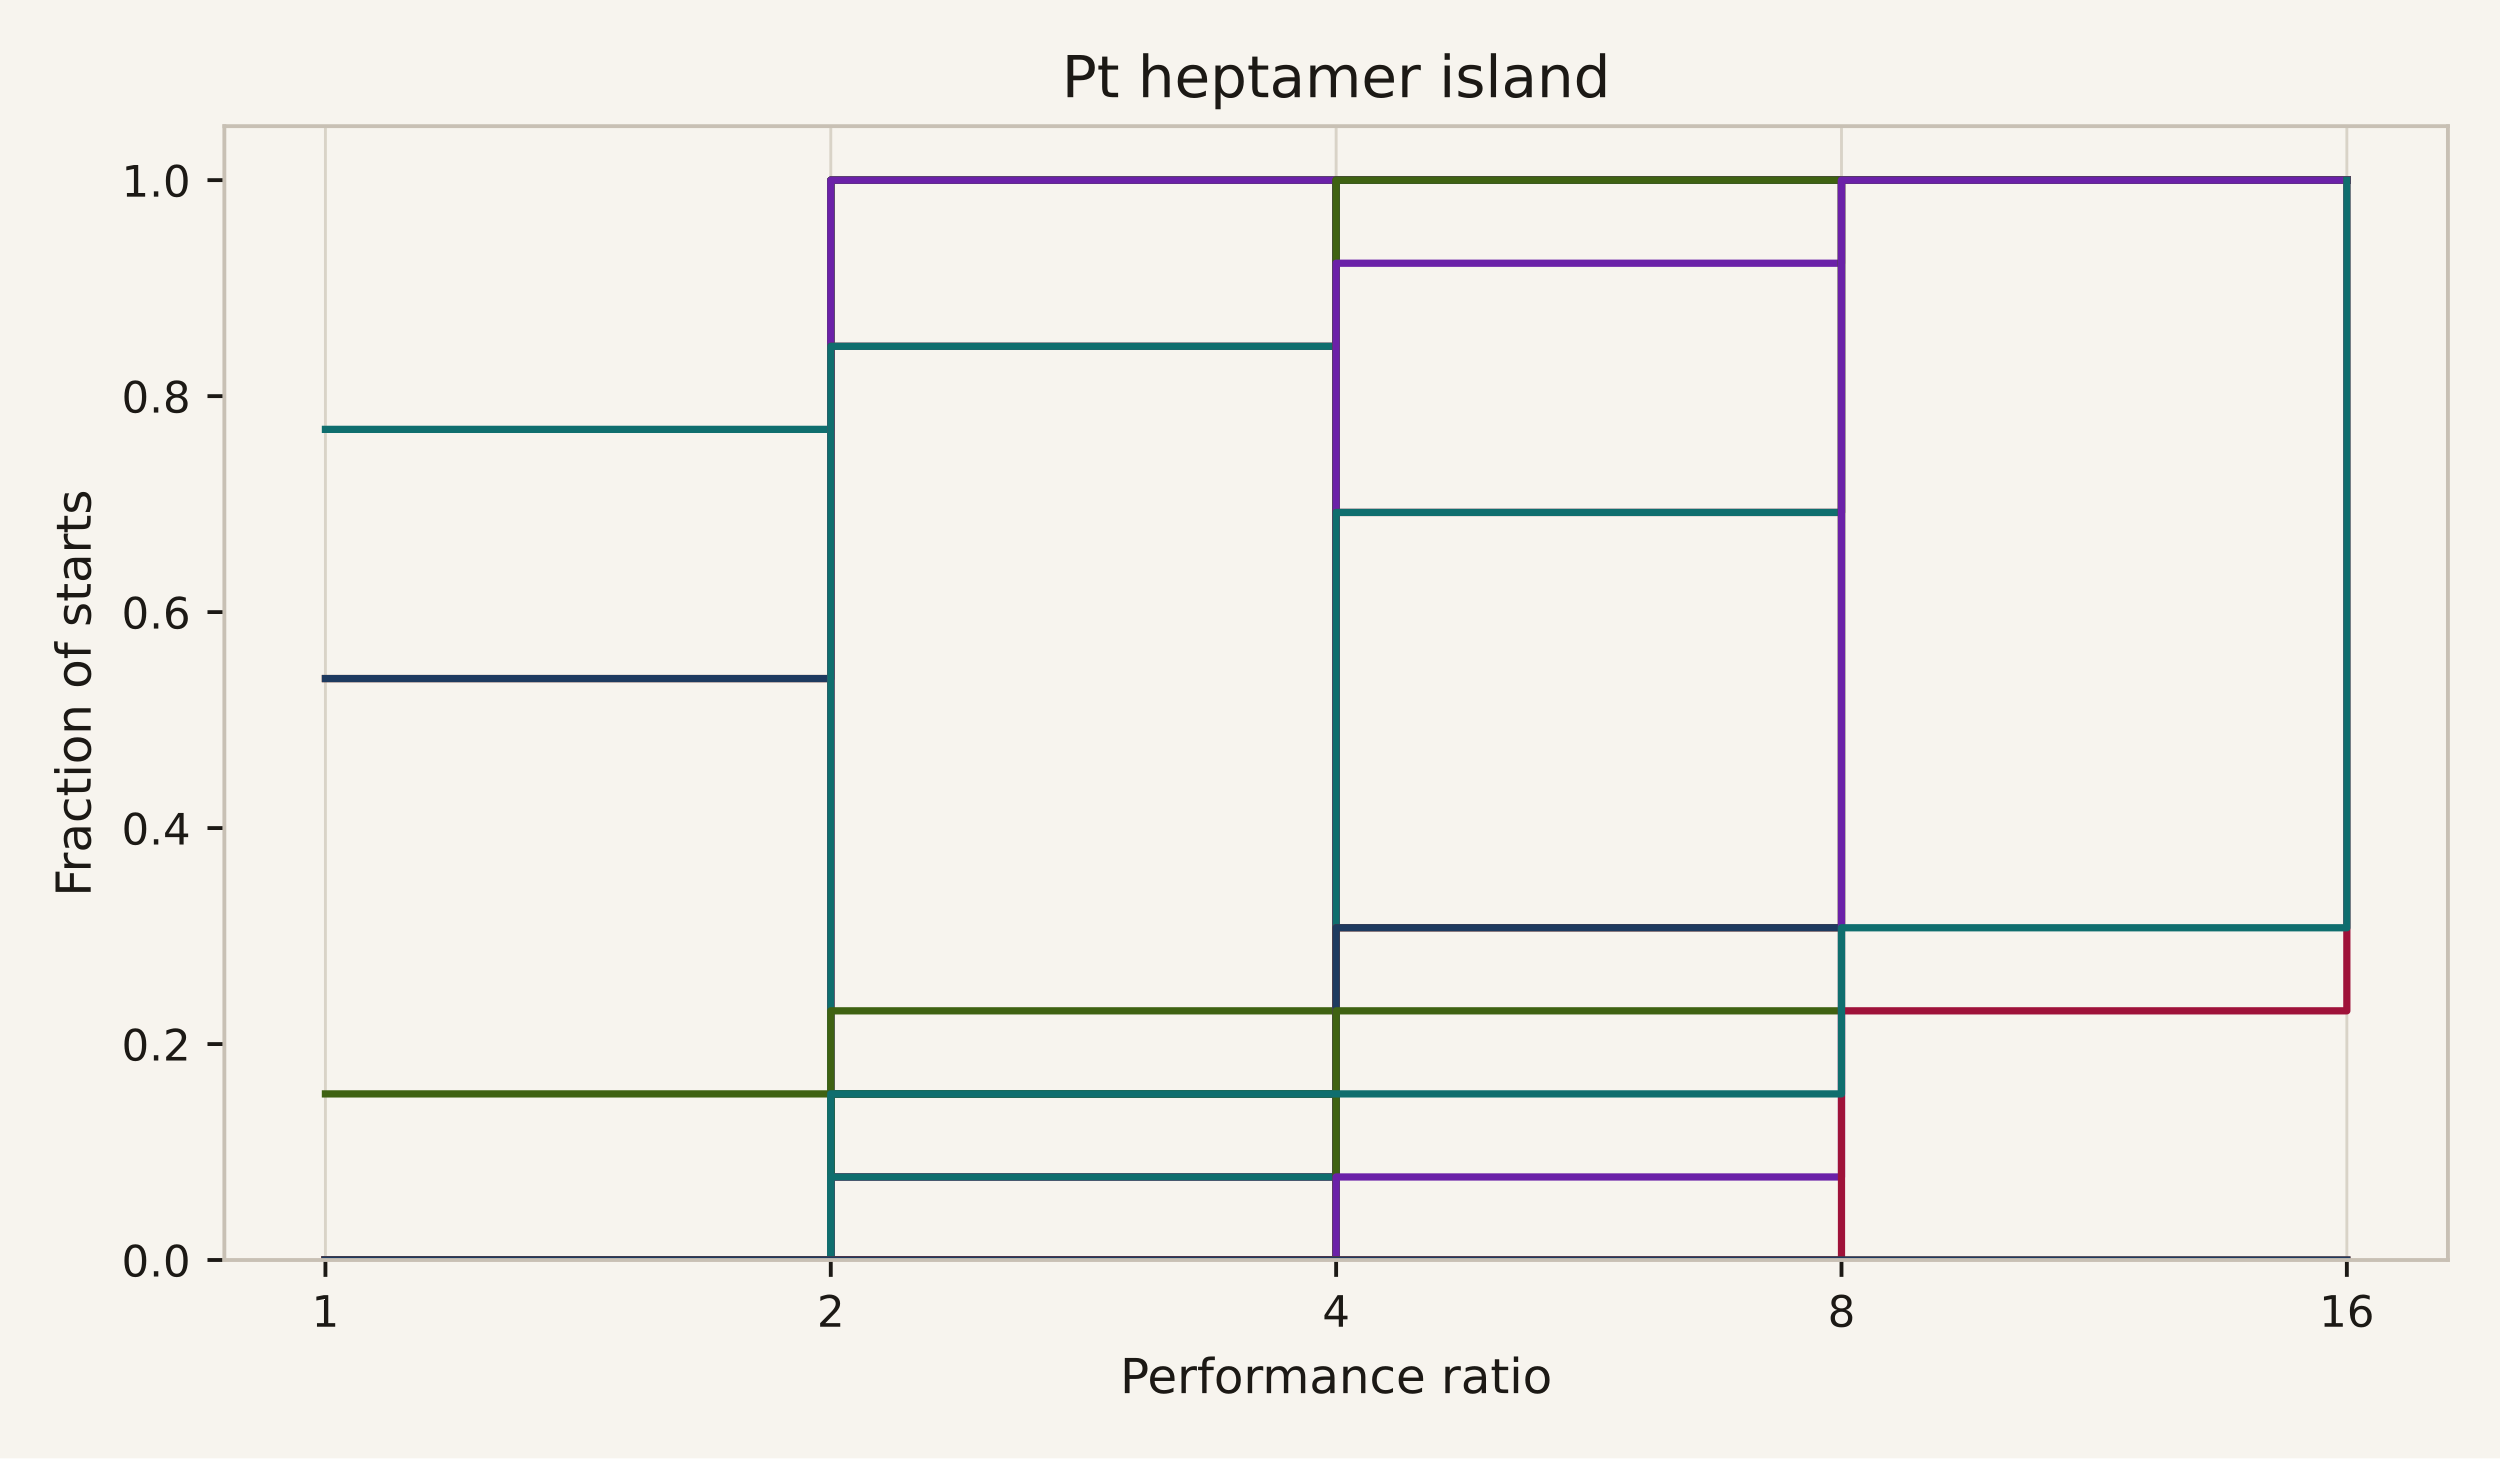
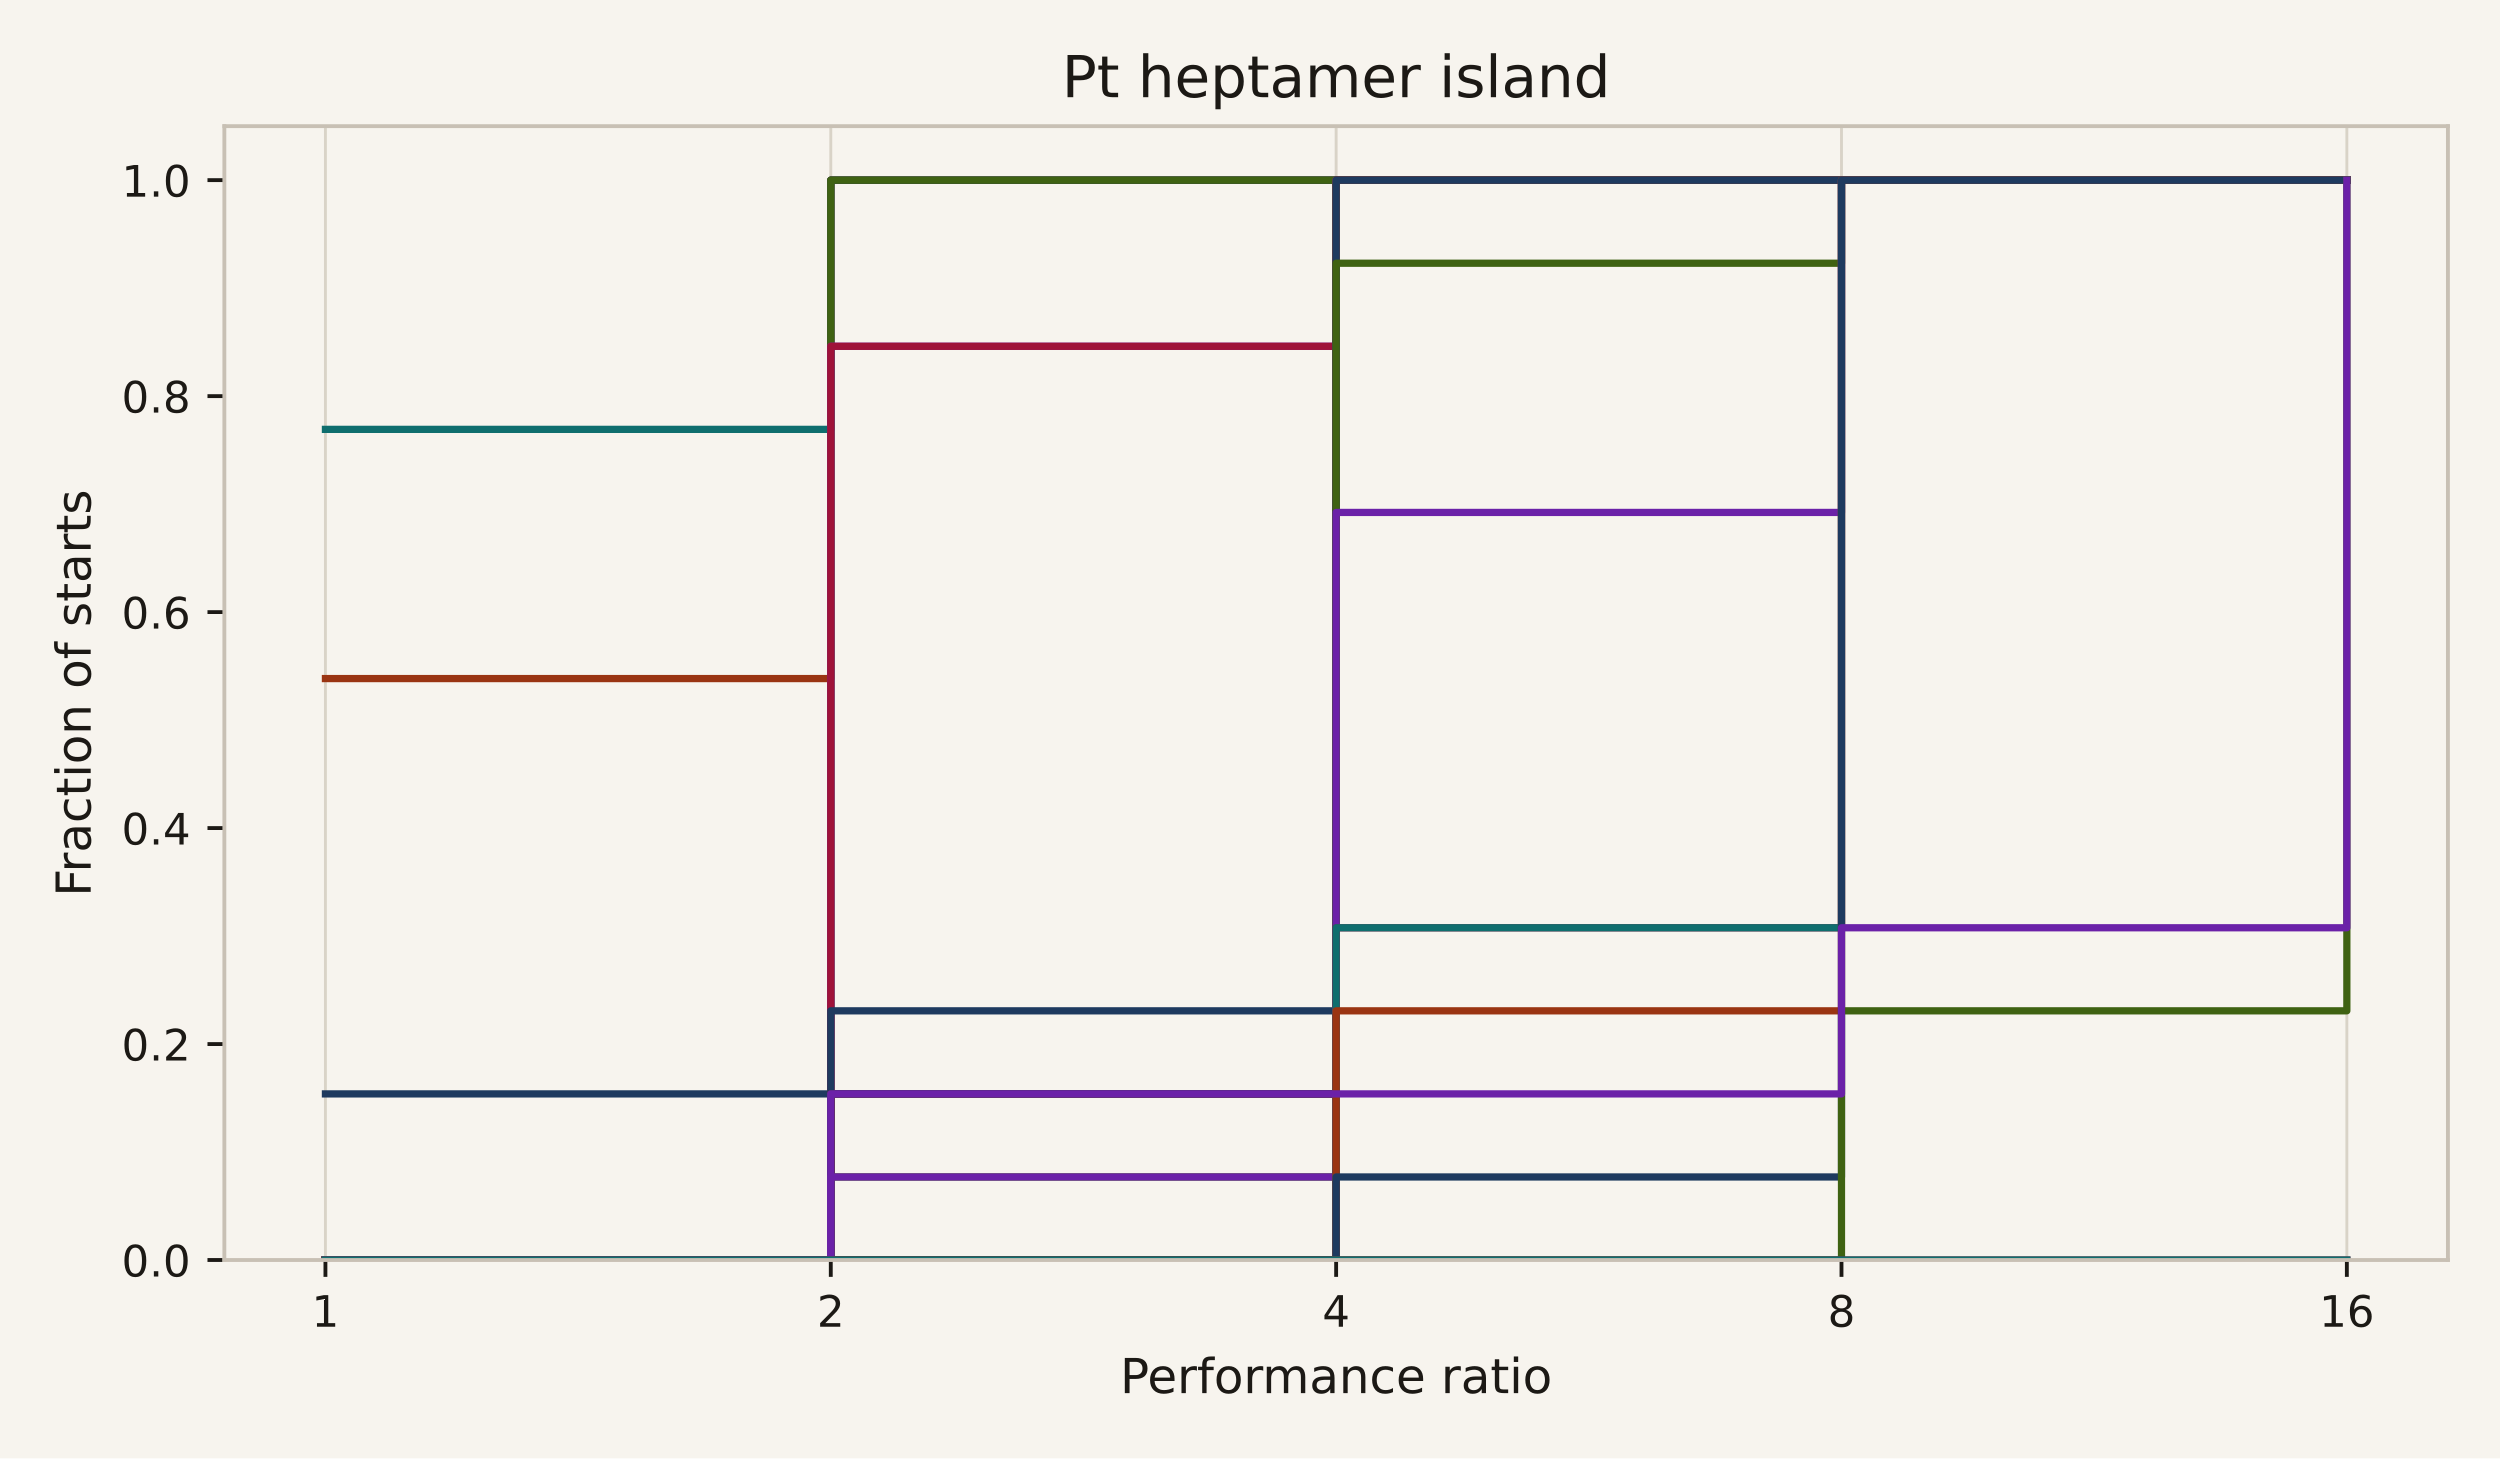
<svg xmlns="http://www.w3.org/2000/svg" xmlns:xlink="http://www.w3.org/1999/xlink" width="518.4pt" height="302.4pt" viewBox="0 0 518.4 302.4" version="1.1">
  <defs>
    <style type="text/css">*{stroke-linejoin: round; stroke-linecap: butt}</style>
  </defs>
  <g id="figure_1">
    <g id="patch_1">
      <path d="M 0 302.4  L 518.4 302.4  L 518.4 0  L 0 0  z " style="fill: #f7f4ee" />
    </g>
    <g id="axes_1">
      <g id="patch_2">
        <path d="M 46.522 261.278  L 507.6 261.278  L 507.6 26.16  L 46.522 26.16  z " style="fill: #f7f4ee" />
      </g>
      <g id="matplotlib.axis_1">
        <g id="xtick_1">
          <g id="line2d_1">
            <path d="M 67.48 261.278  L 67.48 26.16  " clip-path="url(#pdc0ee034fb)" style="fill: none; stroke: #d9d3c7; stroke-width: 0.6; stroke-linecap: square" />
          </g>
          <g id="line2d_2">
            <defs>
              <path id="m0617ce4a32" d="M 0 0  L 0 3.5  " style="stroke: #1c1915; stroke-width: 0.8" />
            </defs>
            <g>
              <use xlink:href="#m0617ce4a32" x="67.48" y="261.278" style="fill: #1c1915; stroke: #1c1915; stroke-width: 0.8" />
            </g>
          </g>
          <g id="text_1">
            <text style="font-size: 9px; font-family: 'DejaVu Sans', 'Bitstream Vera Sans', 'Computer Modern Sans Serif', 'Lucida Grande', 'Verdana', 'Geneva', 'Lucid', 'Arial', 'Helvetica', 'Avant Garde', sans-serif; text-anchor: middle; fill: #1c1915" x="67.48" y="275.116" transform="rotate(-0 67.48042 275.1155)">1</text>
          </g>
        </g>
        <g id="xtick_2">
          <g id="line2d_3">
            <path d="M 172.271 261.278  L 172.271 26.16  " clip-path="url(#pdc0ee034fb)" style="fill: none; stroke: #d9d3c7; stroke-width: 0.6; stroke-linecap: square" />
          </g>
          <g id="line2d_4">
            <g>
              <use xlink:href="#m0617ce4a32" x="172.271" y="261.278" style="fill: #1c1915; stroke: #1c1915; stroke-width: 0.8" />
            </g>
          </g>
          <g id="text_2">
            <text style="font-size: 9px; font-family: 'DejaVu Sans', 'Bitstream Vera Sans', 'Computer Modern Sans Serif', 'Lucida Grande', 'Verdana', 'Geneva', 'Lucid', 'Arial', 'Helvetica', 'Avant Garde', sans-serif; text-anchor: middle; fill: #1c1915" x="172.271" y="275.116" transform="rotate(-0 172.2708 275.1155)">2</text>
          </g>
        </g>
        <g id="xtick_3">
          <g id="line2d_5">
            <path d="M 277.061 261.278  L 277.061 26.16  " clip-path="url(#pdc0ee034fb)" style="fill: none; stroke: #d9d3c7; stroke-width: 0.6; stroke-linecap: square" />
          </g>
          <g id="line2d_6">
            <g>
              <use xlink:href="#m0617ce4a32" x="277.061" y="261.278" style="fill: #1c1915; stroke: #1c1915; stroke-width: 0.8" />
            </g>
          </g>
          <g id="text_3">
            <text style="font-size: 9px; font-family: 'DejaVu Sans', 'Bitstream Vera Sans', 'Computer Modern Sans Serif', 'Lucida Grande', 'Verdana', 'Geneva', 'Lucid', 'Arial', 'Helvetica', 'Avant Garde', sans-serif; text-anchor: middle; fill: #1c1915" x="277.061" y="275.116" transform="rotate(-0 277.0612 275.1155)">4</text>
          </g>
        </g>
        <g id="xtick_4">
          <g id="line2d_7">
            <path d="M 381.852 261.278  L 381.852 26.16  " clip-path="url(#pdc0ee034fb)" style="fill: none; stroke: #d9d3c7; stroke-width: 0.6; stroke-linecap: square" />
          </g>
          <g id="line2d_8">
            <g>
              <use xlink:href="#m0617ce4a32" x="381.852" y="261.278" style="fill: #1c1915; stroke: #1c1915; stroke-width: 0.8" />
            </g>
          </g>
          <g id="text_4">
            <text style="font-size: 9px; font-family: 'DejaVu Sans', 'Bitstream Vera Sans', 'Computer Modern Sans Serif', 'Lucida Grande', 'Verdana', 'Geneva', 'Lucid', 'Arial', 'Helvetica', 'Avant Garde', sans-serif; text-anchor: middle; fill: #1c1915" x="381.852" y="275.116" transform="rotate(-0 381.8515 275.1155)">8</text>
          </g>
        </g>
        <g id="xtick_5">
          <g id="line2d_9">
            <path d="M 486.642 261.278  L 486.642 26.16  " clip-path="url(#pdc0ee034fb)" style="fill: none; stroke: #d9d3c7; stroke-width: 0.6; stroke-linecap: square" />
          </g>
          <g id="line2d_10">
            <g>
              <use xlink:href="#m0617ce4a32" x="486.642" y="261.278" style="fill: #1c1915; stroke: #1c1915; stroke-width: 0.8" />
            </g>
          </g>
          <g id="text_5">
            <text style="font-size: 9px; font-family: 'DejaVu Sans', 'Bitstream Vera Sans', 'Computer Modern Sans Serif', 'Lucida Grande', 'Verdana', 'Geneva', 'Lucid', 'Arial', 'Helvetica', 'Avant Garde', sans-serif; text-anchor: middle; fill: #1c1915" x="486.642" y="275.116" transform="rotate(-0 486.6419 275.1155)">16</text>
          </g>
        </g>
        <g id="text_6">
          <text style="font-size: 10px; font-family: 'DejaVu Sans', 'Bitstream Vera Sans', 'Computer Modern Sans Serif', 'Lucida Grande', 'Verdana', 'Geneva', 'Lucid', 'Arial', 'Helvetica', 'Avant Garde', sans-serif; text-anchor: middle; fill: #1c1915" x="277.061" y="288.876" transform="rotate(-0 277.0612 288.8761)">Performance ratio</text>
        </g>
      </g>
      <g id="matplotlib.axis_2">
        <g id="ytick_1">
          <g id="line2d_11">
            <defs>
              <path id="m97dde00479" d="M 0 0  L -3.5 0  " style="stroke: #1c1915; stroke-width: 0.8" />
            </defs>
            <g>
              <use xlink:href="#m97dde00479" x="46.522" y="261.278" style="fill: #1c1915; stroke: #1c1915; stroke-width: 0.8" />
            </g>
          </g>
          <g id="text_7">
            <text style="font-size: 9px; font-family: 'DejaVu Sans', 'Bitstream Vera Sans', 'Computer Modern Sans Serif', 'Lucida Grande', 'Verdana', 'Geneva', 'Lucid', 'Arial', 'Helvetica', 'Avant Garde', sans-serif; text-anchor: end; fill: #1c1915" x="39.522" y="264.697" transform="rotate(-0 39.52234 264.6966)">0.0</text>
          </g>
        </g>
        <g id="ytick_2">
          <g id="line2d_12">
            <g>
              <use xlink:href="#m97dde00479" x="46.522" y="216.493" style="fill: #1c1915; stroke: #1c1915; stroke-width: 0.8" />
            </g>
          </g>
          <g id="text_8">
            <text style="font-size: 9px; font-family: 'DejaVu Sans', 'Bitstream Vera Sans', 'Computer Modern Sans Serif', 'Lucida Grande', 'Verdana', 'Geneva', 'Lucid', 'Arial', 'Helvetica', 'Avant Garde', sans-serif; text-anchor: end; fill: #1c1915" x="39.522" y="219.912" transform="rotate(-0 39.52234 219.9123)">0.2</text>
          </g>
        </g>
        <g id="ytick_3">
          <g id="line2d_13">
            <g>
              <use xlink:href="#m97dde00479" x="46.522" y="171.709" style="fill: #1c1915; stroke: #1c1915; stroke-width: 0.8" />
            </g>
          </g>
          <g id="text_9">
            <text style="font-size: 9px; font-family: 'DejaVu Sans', 'Bitstream Vera Sans', 'Computer Modern Sans Serif', 'Lucida Grande', 'Verdana', 'Geneva', 'Lucid', 'Arial', 'Helvetica', 'Avant Garde', sans-serif; text-anchor: end; fill: #1c1915" x="39.522" y="175.128" transform="rotate(-0 39.52234 175.128)">0.4</text>
          </g>
        </g>
        <g id="ytick_4">
          <g id="line2d_14">
            <g>
              <use xlink:href="#m97dde00479" x="46.522" y="126.925" style="fill: #1c1915; stroke: #1c1915; stroke-width: 0.8" />
            </g>
          </g>
          <g id="text_10">
            <text style="font-size: 9px; font-family: 'DejaVu Sans', 'Bitstream Vera Sans', 'Computer Modern Sans Serif', 'Lucida Grande', 'Verdana', 'Geneva', 'Lucid', 'Arial', 'Helvetica', 'Avant Garde', sans-serif; text-anchor: end; fill: #1c1915" x="39.522" y="130.344" transform="rotate(-0 39.52234 130.3437)">0.6</text>
          </g>
        </g>
        <g id="ytick_5">
          <g id="line2d_15">
            <g>
              <use xlink:href="#m97dde00479" x="46.522" y="82.14" style="fill: #1c1915; stroke: #1c1915; stroke-width: 0.8" />
            </g>
          </g>
          <g id="text_11">
            <text style="font-size: 9px; font-family: 'DejaVu Sans', 'Bitstream Vera Sans', 'Computer Modern Sans Serif', 'Lucida Grande', 'Verdana', 'Geneva', 'Lucid', 'Arial', 'Helvetica', 'Avant Garde', sans-serif; text-anchor: end; fill: #1c1915" x="39.522" y="85.559" transform="rotate(-0 39.52234 85.55934)">0.8</text>
          </g>
        </g>
        <g id="ytick_6">
          <g id="line2d_16">
            <g>
              <use xlink:href="#m97dde00479" x="46.522" y="37.356" style="fill: #1c1915; stroke: #1c1915; stroke-width: 0.8" />
            </g>
          </g>
          <g id="text_12">
            <text style="font-size: 9px; font-family: 'DejaVu Sans', 'Bitstream Vera Sans', 'Computer Modern Sans Serif', 'Lucida Grande', 'Verdana', 'Geneva', 'Lucid', 'Arial', 'Helvetica', 'Avant Garde', sans-serif; text-anchor: end; fill: #1c1915" x="39.522" y="40.775" transform="rotate(-0 39.52234 40.77502)">1.0</text>
          </g>
        </g>
        <g id="text_13">
          <text style="font-size: 10px; font-family: 'DejaVu Sans', 'Bitstream Vera Sans', 'Computer Modern Sans Serif', 'Lucida Grande', 'Verdana', 'Geneva', 'Lucid', 'Arial', 'Helvetica', 'Avant Garde', sans-serif; text-anchor: middle; fill: #1c1915" x="18.807" y="143.719" transform="rotate(-90 18.80719 143.7188)">Fraction of starts</text>
        </g>
      </g>
      <g id="line2d_17">
        <path d="M 67.48 89.03  L 172.271 89.03  L 172.271 37.356  L 277.061 37.356  L 277.061 37.356  L 381.852 37.356  L 381.852 37.356  L 486.642 37.356  L 486.642 37.356  " clip-path="url(#pdc0ee034fb)" style="fill: none; stroke: #0f6e6e; stroke-width: 1.5; stroke-linecap: square" />
      </g>
      <g id="line2d_18">
        <path d="M 67.48 140.704  L 172.271 140.704  L 172.271 37.356  L 277.061 37.356  L 277.061 37.356  L 381.852 37.356  L 381.852 37.356  L 486.642 37.356  L 486.642 37.356  " clip-path="url(#pdc0ee034fb)" style="fill: none; stroke: #9a3412; stroke-width: 1.5; stroke-linecap: square" />
      </g>
      <g id="line2d_19">
-         <path d="M 67.48 140.704  L 172.271 140.704  L 172.271 37.356  L 277.061 37.356  L 277.061 37.356  L 381.852 37.356  L 381.852 37.356  L 486.642 37.356  L 486.642 37.356  " clip-path="url(#pdc0ee034fb)" style="fill: none; stroke: #1e3a5f; stroke-width: 1.5; stroke-linecap: square" />
+         <path d="M 67.48 226.828  L 172.271 226.828  L 172.271 37.356  L 277.061 37.356  L 277.061 37.356  L 381.852 37.356  L 381.852 37.356  L 486.642 37.356  L 486.642 37.356  " clip-path="url(#pdc0ee034fb)" style="fill: none; stroke: #1e3a5f; stroke-width: 1.5; stroke-linecap: square" />
      </g>
      <g id="line2d_20">
-         <path d="M 67.48 226.828  L 172.271 226.828  L 172.271 37.356  L 277.061 37.356  L 277.061 37.356  L 381.852 37.356  L 381.852 37.356  L 486.642 37.356  L 486.642 37.356  " clip-path="url(#pdc0ee034fb)" style="fill: none; stroke: #3f6212; stroke-width: 1.5; stroke-linecap: square" />
+         <path d="M 67.48 261.278  L 172.271 261.278  L 172.271 37.356  L 277.061 37.356  L 277.061 37.356  L 381.852 37.356  L 381.852 37.356  L 486.642 37.356  L 486.642 37.356  " clip-path="url(#pdc0ee034fb)" style="fill: none; stroke: #3f6212; stroke-width: 1.5; stroke-linecap: square" />
      </g>
      <g id="line2d_21">
-         <path d="M 67.48 261.278  L 172.271 261.278  L 172.271 37.356  L 277.061 37.356  L 277.061 37.356  L 381.852 37.356  L 381.852 37.356  L 486.642 37.356  L 486.642 37.356  " clip-path="url(#pdc0ee034fb)" style="fill: none; stroke: #6b21a8; stroke-width: 1.5; stroke-linecap: square" />
+         <path d="M 67.48 261.278  L 172.271 261.278  L 172.271 71.806  L 277.061 71.806  L 277.061 37.356  L 381.852 37.356  L 381.852 37.356  L 486.642 37.356  L 486.642 37.356  " clip-path="url(#pdc0ee034fb)" style="fill: none; stroke: #6b21a8; stroke-width: 1.5; stroke-linecap: square" />
      </g>
      <g id="line2d_22">
        <path d="M 67.48 261.278  L 172.271 261.278  L 172.271 71.806  L 277.061 71.806  L 277.061 37.356  L 381.852 37.356  L 381.852 37.356  L 486.642 37.356  L 486.642 37.356  " clip-path="url(#pdc0ee034fb)" style="fill: none; stroke: #9f1239; stroke-width: 1.5; stroke-linecap: square" />
      </g>
      <g id="line2d_23">
-         <path d="M 67.48 261.278  L 172.271 261.278  L 172.271 71.806  L 277.061 71.806  L 277.061 37.356  L 381.852 37.356  L 381.852 37.356  L 486.642 37.356  L 486.642 37.356  " clip-path="url(#pdc0ee034fb)" style="fill: none; stroke: #0f6e6e; stroke-width: 1.5; stroke-linecap: square" />
+         <path d="M 67.48 261.278  L 172.271 261.278  L 172.271 226.828  L 277.061 226.828  L 277.061 37.356  L 381.852 37.356  L 381.852 37.356  L 486.642 37.356  L 486.642 37.356  " clip-path="url(#pdc0ee034fb)" style="fill: none; stroke: #0f6e6e; stroke-width: 1.5; stroke-linecap: square" />
      </g>
      <g id="line2d_24">
        <path d="M 67.48 261.278  L 172.271 261.278  L 172.271 226.828  L 277.061 226.828  L 277.061 37.356  L 381.852 37.356  L 381.852 37.356  L 486.642 37.356  L 486.642 37.356  " clip-path="url(#pdc0ee034fb)" style="fill: none; stroke: #9a3412; stroke-width: 1.5; stroke-linecap: square" />
      </g>
      <g id="line2d_25">
-         <path d="M 67.48 261.278  L 172.271 261.278  L 172.271 226.828  L 277.061 226.828  L 277.061 37.356  L 381.852 37.356  L 381.852 37.356  L 486.642 37.356  L 486.642 37.356  " clip-path="url(#pdc0ee034fb)" style="fill: none; stroke: #1e3a5f; stroke-width: 1.5; stroke-linecap: square" />
+         <path d="M 67.48 261.278  L 172.271 261.278  L 172.271 209.603  L 277.061 209.603  L 277.061 37.356  L 381.852 37.356  L 381.852 37.356  L 486.642 37.356  L 486.642 37.356  " clip-path="url(#pdc0ee034fb)" style="fill: none; stroke: #1e3a5f; stroke-width: 1.5; stroke-linecap: square" />
      </g>
      <g id="line2d_26">
-         <path d="M 67.48 261.278  L 172.271 261.278  L 172.271 209.603  L 277.061 209.603  L 277.061 37.356  L 381.852 37.356  L 381.852 37.356  L 486.642 37.356  L 486.642 37.356  " clip-path="url(#pdc0ee034fb)" style="fill: none; stroke: #3f6212; stroke-width: 1.5; stroke-linecap: square" />
+         <path d="M 67.48 261.278  L 172.271 261.278  L 172.271 261.278  L 277.061 261.278  L 277.061 37.356  L 381.852 37.356  L 381.852 37.356  L 486.642 37.356  L 486.642 37.356  " clip-path="url(#pdc0ee034fb)" style="fill: none; stroke: #3f6212; stroke-width: 1.5; stroke-linecap: square" />
      </g>
      <g id="line2d_27">
        <path d="M 67.48 261.278  L 172.271 261.278  L 172.271 261.278  L 277.061 261.278  L 277.061 37.356  L 381.852 37.356  L 381.852 37.356  L 486.642 37.356  L 486.642 37.356  " clip-path="url(#pdc0ee034fb)" style="fill: none; stroke: #6b21a8; stroke-width: 1.5; stroke-linecap: square" />
      </g>
      <g id="line2d_28">
-         <path d="M 67.48 261.278  L 172.271 261.278  L 172.271 261.278  L 277.061 261.278  L 277.061 37.356  L 381.852 37.356  L 381.852 37.356  L 486.642 37.356  L 486.642 37.356  " clip-path="url(#pdc0ee034fb)" style="fill: none; stroke: #9f1239; stroke-width: 1.5; stroke-linecap: square" />
+         <path d="M 67.48 261.278  L 172.271 261.278  L 172.271 226.828  L 277.061 226.828  L 277.061 37.356  L 381.852 37.356  L 381.852 37.356  L 486.642 37.356  L 486.642 37.356  " clip-path="url(#pdc0ee034fb)" style="fill: none; stroke: #9f1239; stroke-width: 1.5; stroke-linecap: square" />
      </g>
      <g id="line2d_29">
-         <path d="M 67.48 261.278  L 172.271 261.278  L 172.271 226.828  L 277.061 226.828  L 277.061 37.356  L 381.852 37.356  L 381.852 37.356  L 486.642 37.356  L 486.642 37.356  " clip-path="url(#pdc0ee034fb)" style="fill: none; stroke: #0f6e6e; stroke-width: 1.5; stroke-linecap: square" />
+         <path d="M 67.48 261.278  L 172.271 261.278  L 172.271 261.278  L 277.061 261.278  L 277.061 37.356  L 381.852 37.356  L 381.852 37.356  L 486.642 37.356  L 486.642 37.356  " clip-path="url(#pdc0ee034fb)" style="fill: none; stroke: #0f6e6e; stroke-width: 1.5; stroke-linecap: square" />
      </g>
      <g id="line2d_30">
-         <path d="M 67.48 261.278  L 172.271 261.278  L 172.271 261.278  L 277.061 261.278  L 277.061 37.356  L 381.852 37.356  L 381.852 37.356  L 486.642 37.356  L 486.642 37.356  " clip-path="url(#pdc0ee034fb)" style="fill: none; stroke: #9a3412; stroke-width: 1.5; stroke-linecap: square" />
+         <path d="M 67.48 261.278  L 172.271 261.278  L 172.271 226.828  L 277.061 226.828  L 277.061 37.356  L 381.852 37.356  L 381.852 37.356  L 486.642 37.356  L 486.642 37.356  " clip-path="url(#pdc0ee034fb)" style="fill: none; stroke: #9a3412; stroke-width: 1.5; stroke-linecap: square" />
      </g>
      <g id="line2d_31">
        <path d="M 67.48 261.278  L 172.271 261.278  L 172.271 226.828  L 277.061 226.828  L 277.061 37.356  L 381.852 37.356  L 381.852 37.356  L 486.642 37.356  L 486.642 37.356  " clip-path="url(#pdc0ee034fb)" style="fill: none; stroke: #1e3a5f; stroke-width: 1.5; stroke-linecap: square" />
      </g>
      <g id="line2d_32">
-         <path d="M 67.48 261.278  L 172.271 261.278  L 172.271 226.828  L 277.061 226.828  L 277.061 37.356  L 381.852 37.356  L 381.852 37.356  L 486.642 37.356  L 486.642 37.356  " clip-path="url(#pdc0ee034fb)" style="fill: none; stroke: #3f6212; stroke-width: 1.5; stroke-linecap: square" />
+         <path d="M 67.48 261.278  L 172.271 261.278  L 172.271 244.053  L 277.061 244.053  L 277.061 54.581  L 381.852 54.581  L 381.852 37.356  L 486.642 37.356  L 486.642 37.356  " clip-path="url(#pdc0ee034fb)" style="fill: none; stroke: #3f6212; stroke-width: 1.5; stroke-linecap: square" />
      </g>
      <g id="line2d_33">
-         <path d="M 67.48 261.278  L 172.271 261.278  L 172.271 244.053  L 277.061 244.053  L 277.061 54.581  L 381.852 54.581  L 381.852 37.356  L 486.642 37.356  L 486.642 37.356  " clip-path="url(#pdc0ee034fb)" style="fill: none; stroke: #6b21a8; stroke-width: 1.5; stroke-linecap: square" />
+         <path d="M 67.48 261.278  L 172.271 261.278  L 172.271 244.053  L 277.061 244.053  L 277.061 106.255  L 381.852 106.255  L 381.852 37.356  L 486.642 37.356  L 486.642 37.356  " clip-path="url(#pdc0ee034fb)" style="fill: none; stroke: #6b21a8; stroke-width: 1.5; stroke-linecap: square" />
      </g>
      <g id="line2d_34">
-         <path d="M 67.48 261.278  L 172.271 261.278  L 172.271 244.053  L 277.061 244.053  L 277.061 106.255  L 381.852 106.255  L 381.852 37.356  L 486.642 37.356  L 486.642 37.356  " clip-path="url(#pdc0ee034fb)" style="fill: none; stroke: #9f1239; stroke-width: 1.5; stroke-linecap: square" />
+         <path d="M 67.48 261.278  L 172.271 261.278  L 172.271 261.278  L 277.061 261.278  L 277.061 192.379  L 381.852 192.379  L 381.852 37.356  L 486.642 37.356  L 486.642 37.356  " clip-path="url(#pdc0ee034fb)" style="fill: none; stroke: #9f1239; stroke-width: 1.5; stroke-linecap: square" />
      </g>
      <g id="line2d_35">
-         <path d="M 67.48 261.278  L 172.271 261.278  L 172.271 244.053  L 277.061 244.053  L 277.061 106.255  L 381.852 106.255  L 381.852 37.356  L 486.642 37.356  L 486.642 37.356  " clip-path="url(#pdc0ee034fb)" style="fill: none; stroke: #0f6e6e; stroke-width: 1.5; stroke-linecap: square" />
+         <path d="M 67.48 261.278  L 172.271 261.278  L 172.271 261.278  L 277.061 261.278  L 277.061 192.379  L 381.852 192.379  L 381.852 37.356  L 486.642 37.356  L 486.642 37.356  " clip-path="url(#pdc0ee034fb)" style="fill: none; stroke: #0f6e6e; stroke-width: 1.5; stroke-linecap: square" />
      </g>
      <g id="line2d_36">
-         <path d="M 67.48 261.278  L 172.271 261.278  L 172.271 261.278  L 277.061 261.278  L 277.061 192.379  L 381.852 192.379  L 381.852 37.356  L 486.642 37.356  L 486.642 37.356  " clip-path="url(#pdc0ee034fb)" style="fill: none; stroke: #9a3412; stroke-width: 1.5; stroke-linecap: square" />
+         <path d="M 67.48 261.278  L 172.271 261.278  L 172.271 261.278  L 277.061 261.278  L 277.061 209.603  L 381.852 209.603  L 381.852 37.356  L 486.642 37.356  L 486.642 37.356  " clip-path="url(#pdc0ee034fb)" style="fill: none; stroke: #9a3412; stroke-width: 1.5; stroke-linecap: square" />
      </g>
      <g id="line2d_37">
-         <path d="M 67.48 261.278  L 172.271 261.278  L 172.271 261.278  L 277.061 261.278  L 277.061 192.379  L 381.852 192.379  L 381.852 37.356  L 486.642 37.356  L 486.642 37.356  " clip-path="url(#pdc0ee034fb)" style="fill: none; stroke: #1e3a5f; stroke-width: 1.5; stroke-linecap: square" />
+         <path d="M 67.48 261.278  L 172.271 261.278  L 172.271 261.278  L 277.061 261.278  L 277.061 244.053  L 381.852 244.053  L 381.852 37.356  L 486.642 37.356  L 486.642 37.356  " clip-path="url(#pdc0ee034fb)" style="fill: none; stroke: #1e3a5f; stroke-width: 1.5; stroke-linecap: square" />
      </g>
      <g id="line2d_38">
-         <path d="M 67.48 261.278  L 172.271 261.278  L 172.271 261.278  L 277.061 261.278  L 277.061 209.603  L 381.852 209.603  L 381.852 37.356  L 486.642 37.356  L 486.642 37.356  " clip-path="url(#pdc0ee034fb)" style="fill: none; stroke: #3f6212; stroke-width: 1.5; stroke-linecap: square" />
+         <path d="M 67.48 261.278  L 172.271 261.278  L 172.271 261.278  L 277.061 261.278  L 277.061 261.278  L 381.852 261.278  L 381.852 209.603  L 486.642 209.603  L 486.642 37.356  " clip-path="url(#pdc0ee034fb)" style="fill: none; stroke: #3f6212; stroke-width: 1.5; stroke-linecap: square" />
      </g>
      <g id="line2d_39">
-         <path d="M 67.48 261.278  L 172.271 261.278  L 172.271 261.278  L 277.061 261.278  L 277.061 244.053  L 381.852 244.053  L 381.852 37.356  L 486.642 37.356  L 486.642 37.356  " clip-path="url(#pdc0ee034fb)" style="fill: none; stroke: #6b21a8; stroke-width: 1.5; stroke-linecap: square" />
+         <path d="M 67.48 261.278  L 172.271 261.278  L 172.271 226.828  L 277.061 226.828  L 277.061 226.828  L 381.852 226.828  L 381.852 192.379  L 486.642 192.379  L 486.642 37.356  " clip-path="url(#pdc0ee034fb)" style="fill: none; stroke: #6b21a8; stroke-width: 1.5; stroke-linecap: square" />
      </g>
      <g id="line2d_40">
-         <path d="M 67.48 261.278  L 172.271 261.278  L 172.271 261.278  L 277.061 261.278  L 277.061 261.278  L 381.852 261.278  L 381.852 209.603  L 486.642 209.603  L 486.642 37.356  " clip-path="url(#pdc0ee034fb)" style="fill: none; stroke: #9f1239; stroke-width: 1.5; stroke-linecap: square" />
+         <path d="M 67.48 261.278  L 172.271 261.278  L 172.271 261.278  L 277.061 261.278  L 277.061 261.278  L 381.852 261.278  L 381.852 261.278  L 486.642 261.278  L 486.642 261.278  " clip-path="url(#pdc0ee034fb)" style="fill: none; stroke: #9f1239; stroke-width: 1.5; stroke-linecap: square" />
      </g>
      <g id="line2d_41">
-         <path d="M 67.48 261.278  L 172.271 261.278  L 172.271 226.828  L 277.061 226.828  L 277.061 226.828  L 381.852 226.828  L 381.852 192.379  L 486.642 192.379  L 486.642 37.356  " clip-path="url(#pdc0ee034fb)" style="fill: none; stroke: #0f6e6e; stroke-width: 1.5; stroke-linecap: square" />
-       </g>
-       <g id="line2d_42">
-         <path d="M 67.48 261.278  L 172.271 261.278  L 172.271 261.278  L 277.061 261.278  L 277.061 261.278  L 381.852 261.278  L 381.852 261.278  L 486.642 261.278  L 486.642 261.278  " clip-path="url(#pdc0ee034fb)" style="fill: none; stroke: #9a3412; stroke-width: 1.5; stroke-linecap: square" />
-       </g>
-       <g id="line2d_43">
-         <path d="M 67.48 261.278  L 172.271 261.278  L 172.271 261.278  L 277.061 261.278  L 277.061 261.278  L 381.852 261.278  L 381.852 261.278  L 486.642 261.278  L 486.642 261.278  " clip-path="url(#pdc0ee034fb)" style="fill: none; stroke: #1e3a5f; stroke-width: 1.5; stroke-linecap: square" />
+         <path d="M 67.48 261.278  L 172.271 261.278  L 172.271 261.278  L 277.061 261.278  L 277.061 261.278  L 381.852 261.278  L 381.852 261.278  L 486.642 261.278  L 486.642 261.278  " clip-path="url(#pdc0ee034fb)" style="fill: none; stroke: #0f6e6e; stroke-width: 1.5; stroke-linecap: square" />
      </g>
      <g id="patch_3">
        <path d="M 46.522 261.278  L 46.522 26.16  " style="fill: none; stroke: #c8c0b4; stroke-width: 0.8; stroke-linejoin: miter; stroke-linecap: square" />
      </g>
      <g id="patch_4">
        <path d="M 507.6 261.278  L 507.6 26.16  " style="fill: none; stroke: #c8c0b4; stroke-width: 0.8; stroke-linejoin: miter; stroke-linecap: square" />
      </g>
      <g id="patch_5">
        <path d="M 46.522 261.278  L 507.6 261.278  " style="fill: none; stroke: #c8c0b4; stroke-width: 0.8; stroke-linejoin: miter; stroke-linecap: square" />
      </g>
      <g id="patch_6">
        <path d="M 46.522 26.16  L 507.6 26.16  " style="fill: none; stroke: #c8c0b4; stroke-width: 0.8; stroke-linejoin: miter; stroke-linecap: square" />
      </g>
      <g id="text_14">
        <text style="font-size: 12px; font-family: 'DejaVu Sans', 'Bitstream Vera Sans', 'Computer Modern Sans Serif', 'Lucida Grande', 'Verdana', 'Geneva', 'Lucid', 'Arial', 'Helvetica', 'Avant Garde', sans-serif; text-anchor: middle; fill: #1c1915" x="277.061" y="20.16" transform="rotate(-0 277.0612 20.16)">Pt heptamer island</text>
      </g>
    </g>
  </g>
  <defs>
    <clipPath id="pdc0ee034fb">
      <rect x="46.522" y="26.16" width="461.078" height="235.118" />
    </clipPath>
  </defs>
</svg>
